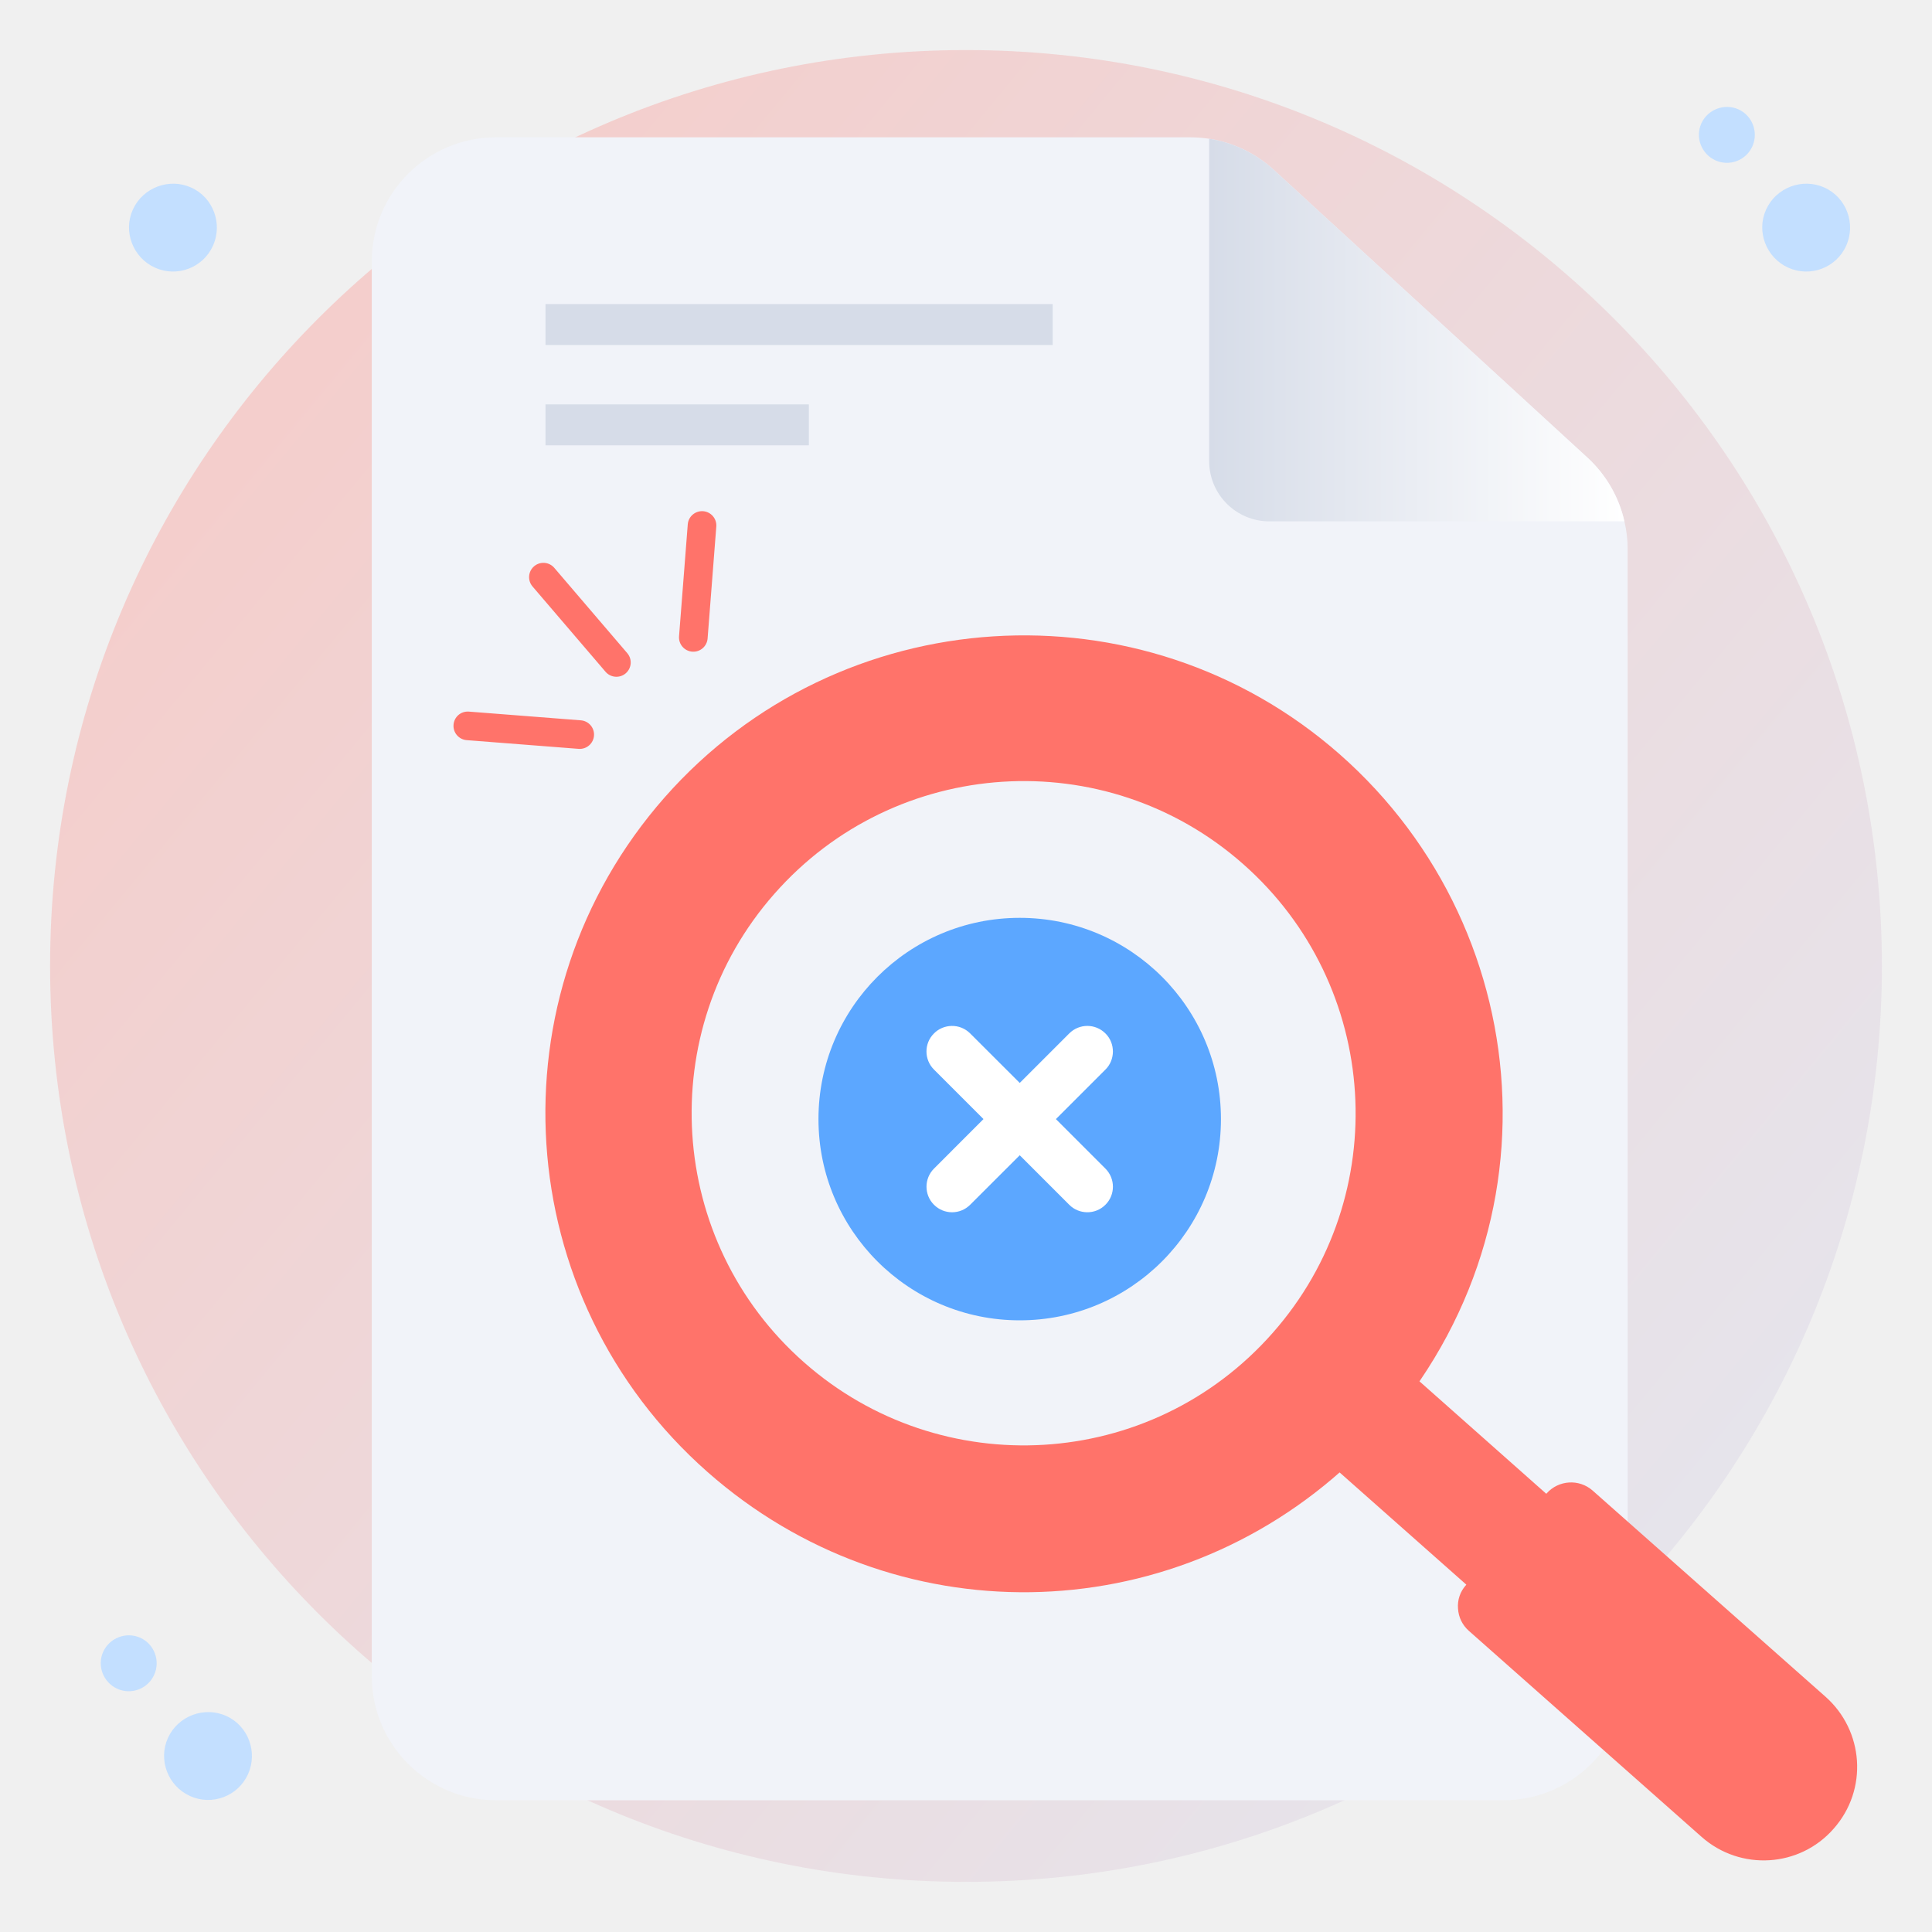
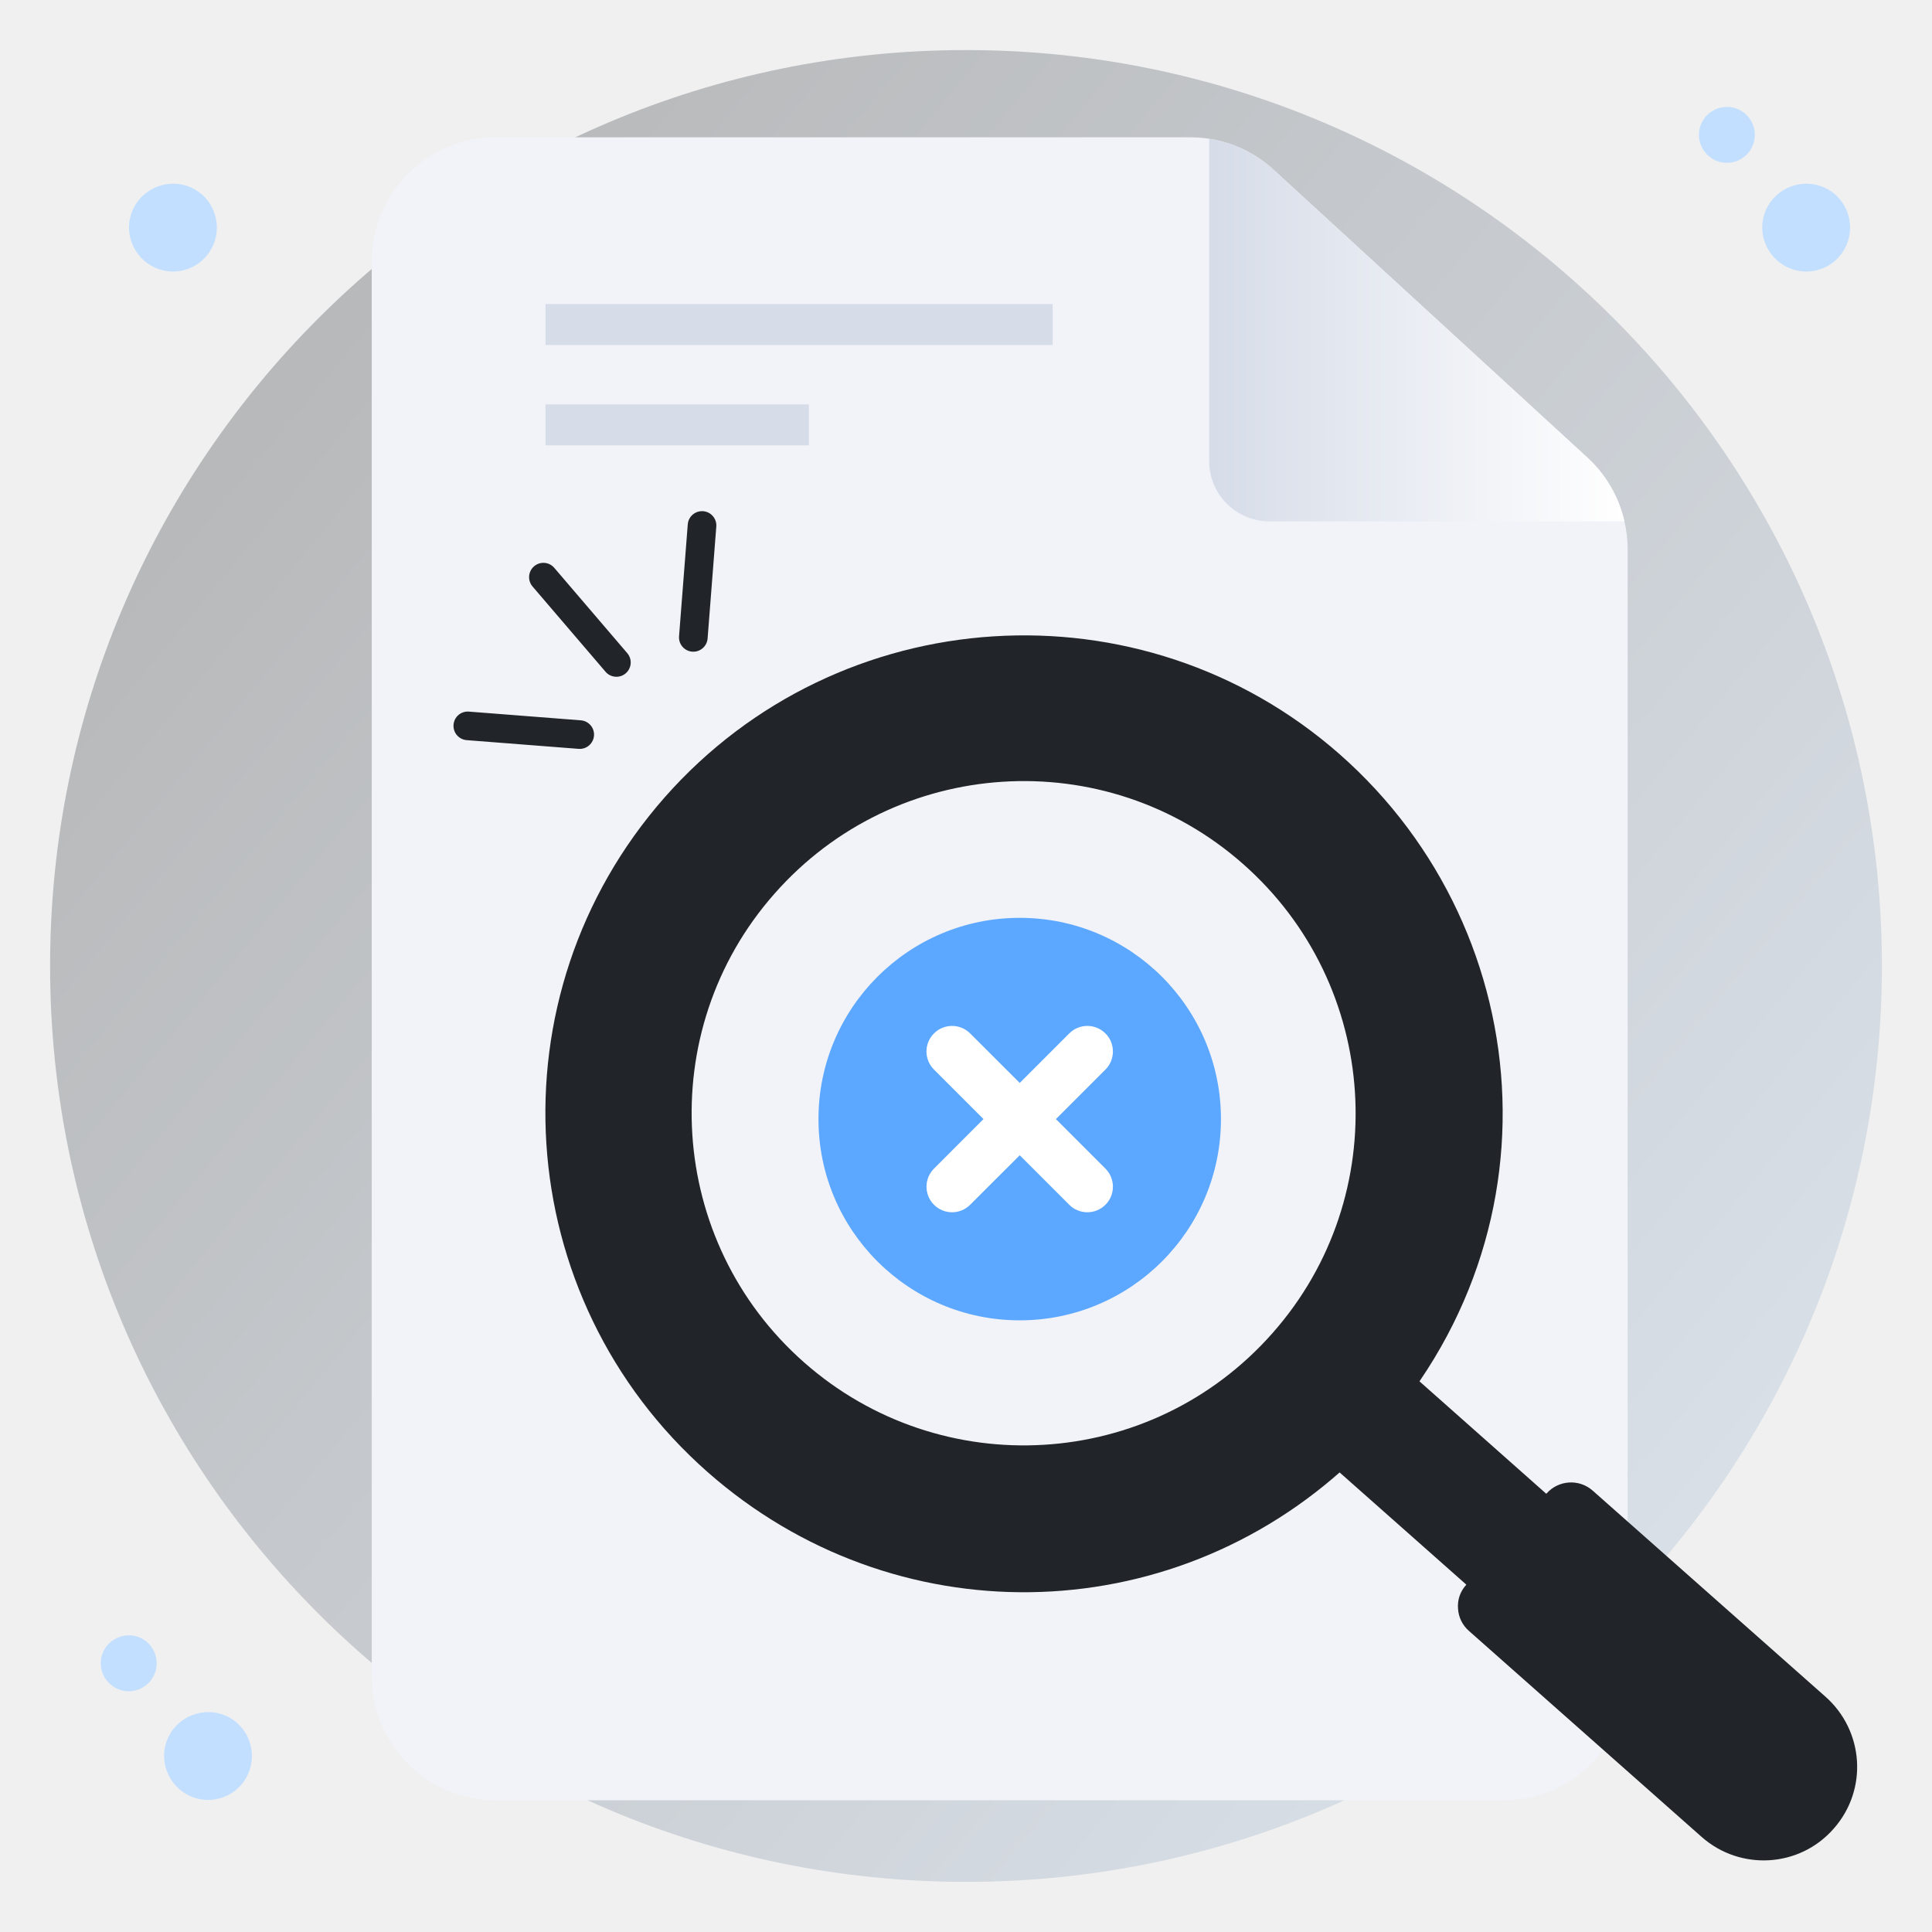
<svg xmlns="http://www.w3.org/2000/svg" width="135" height="135" viewBox="0 0 135 135" fill="none">
  <path d="M67.5 131.498C102.846 131.498 131.5 102.844 131.5 67.498C131.5 32.152 102.846 3.498 67.5 3.498C32.154 3.498 3.5 32.152 3.5 67.498C3.5 102.844 32.154 131.498 67.5 131.498Z" fill="url(#paint0_linear_9_14024)" fill-opacity="0.28" />
  <path d="M123.407 14.643C122.709 16.182 123.413 18.005 124.952 18.702C126.491 19.399 128.305 18.716 129.002 17.177C129.699 15.638 129.025 13.804 127.486 13.107C125.947 12.409 124.104 13.104 123.407 14.643ZM9.284 14.643C8.587 16.182 9.29 18.005 10.829 18.702C12.369 19.399 14.182 18.716 14.879 17.177C15.576 15.638 14.903 13.804 13.364 13.107C11.824 12.409 9.981 13.104 9.284 14.643ZM118.884 8.621C118.44 9.601 118.888 10.761 119.867 11.205C120.847 11.648 122.001 11.214 122.445 10.234C122.888 9.255 122.46 8.087 121.48 7.644C120.501 7.2 119.327 7.642 118.884 8.621ZM11.734 121.441C11.037 122.98 11.74 124.803 13.279 125.5C14.819 126.197 16.632 125.515 17.329 123.975C18.026 122.436 17.353 120.602 15.813 119.905C14.274 119.208 12.431 119.902 11.734 121.441ZM7.211 115.42C6.767 116.4 7.215 117.56 8.194 118.003C9.174 118.447 10.328 118.012 10.772 117.033C11.216 116.053 10.787 114.886 9.807 114.442C8.828 113.998 7.654 114.44 7.211 115.42Z" fill="#C3DFFF" />
  <path d="M113.733 38.372V117.106C113.733 121.909 109.847 125.794 105.045 125.794H34.664C29.862 125.794 25.977 121.909 25.977 117.106V18.283C25.977 13.48 29.862 9.595 34.664 9.595H83.158C83.612 9.595 84.057 9.631 84.492 9.695C86.172 9.958 87.751 10.712 89.022 11.883L110.919 31.972C112.226 33.171 113.125 34.732 113.506 36.43C113.66 37.065 113.733 37.71 113.733 38.372Z" fill="#F1F3F9" />
  <path d="M73.557 21.247H38.117V24.109H73.557V21.247Z" fill="#D6DCE8" />
  <path d="M56.519 28.257H38.117V31.119H56.519V28.257Z" fill="#D6DCE8" />
  <path d="M113.506 36.43H88.698C86.376 36.43 84.492 34.547 84.492 32.224V9.695C86.172 9.958 87.751 10.712 89.022 11.883L110.919 31.972C112.226 33.171 113.125 34.732 113.506 36.43Z" fill="url(#paint1_linear_9_14024)" />
-   <path d="M128.131 127.778C125.75 130.503 121.608 130.745 118.906 128.359L102.648 113.966C102.184 113.558 101.917 113.01 101.88 112.403C101.831 111.787 102.033 111.207 102.442 110.753L102.461 110.729L91.992 101.458L92.866 100.662C95.237 98.48 96.604 96.442 97.591 95.107L108.049 104.38L108.068 104.356C108.903 103.414 110.34 103.325 111.281 104.15L127.55 118.552C130.238 120.927 130.551 125.038 128.131 127.778Z" fill="#FF736A" />
-   <path d="M93.609 52.703C79.779 40.542 58.628 41.894 46.444 55.716C34.232 69.594 35.614 90.673 49.444 102.862C62.413 114.291 81.688 114.028 94.331 102.231C109.495 87.725 107.811 65.198 93.609 52.703ZM56.19 95.201C46.587 86.748 45.65 72.054 54.105 62.462C62.557 52.847 77.236 51.882 86.853 60.365C96.484 68.848 97.394 83.538 88.941 93.126C80.4 102.832 65.722 103.61 56.19 95.201Z" fill="#FF736A" />
+   <path d="M128.131 127.778C125.75 130.503 121.608 130.745 118.906 128.359L102.648 113.966C102.184 113.558 101.917 113.01 101.88 112.403C101.831 111.787 102.033 111.207 102.442 110.753L102.461 110.729L91.992 101.458L92.866 100.662C95.237 98.48 96.604 96.442 97.591 95.107L108.049 104.38L108.068 104.356C108.903 103.414 110.34 103.325 111.281 104.15L127.55 118.552C130.238 120.927 130.551 125.038 128.131 127.778Z" fill="#212529" />
+   <path d="M93.609 52.703C79.779 40.542 58.628 41.894 46.444 55.716C34.232 69.594 35.614 90.673 49.444 102.862C62.413 114.291 81.688 114.028 94.331 102.231C109.495 87.725 107.811 65.198 93.609 52.703ZM56.19 95.201C46.587 86.748 45.65 72.054 54.105 62.462C62.557 52.847 77.236 51.882 86.853 60.365C96.484 68.848 97.394 83.538 88.941 93.126C80.4 102.832 65.722 103.61 56.19 95.201Z" fill="#212529" />
  <path d="M71.253 92.259C79.02 92.259 85.315 85.963 85.315 78.197C85.315 70.431 79.02 64.135 71.253 64.135C63.487 64.135 57.191 70.431 57.191 78.197C57.191 85.963 63.487 92.259 71.253 92.259Z" fill="#5CA7FF" />
  <path d="M77.242 84.184C76.517 84.909 75.373 84.854 74.715 84.184L71.255 80.724L67.79 84.184C67.09 84.883 65.962 84.883 65.263 84.184C64.561 83.482 64.571 82.349 65.263 81.657L68.722 78.197L65.263 74.738C64.563 74.038 64.563 72.904 65.263 72.211C65.919 71.543 67.063 71.484 67.79 72.211L71.255 75.671L74.715 72.211C75.415 71.512 76.542 71.512 77.242 72.211C77.944 72.9 77.935 74.057 77.242 74.738L73.782 78.197L77.242 81.657C77.941 82.356 77.941 83.491 77.242 84.184Z" fill="white" />
-   <path d="M42.312 46.94L37.211 40.98C36.852 40.559 36.901 39.928 37.321 39.569C37.74 39.211 38.371 39.258 38.731 39.679L43.831 45.64C44.191 46.059 44.141 46.691 43.722 47.05C43.301 47.409 42.671 47.36 42.312 46.94ZM48.369 45.536C47.819 45.493 47.406 45.012 47.449 44.461L48.058 36.639C48.101 36.088 48.582 35.681 49.132 35.72C49.683 35.763 50.095 36.244 50.052 36.794L49.444 44.616C49.401 45.155 48.933 45.577 48.369 45.536ZM40.432 52.327L32.611 51.718C32.06 51.675 31.648 51.194 31.691 50.644C31.733 50.093 32.204 49.682 32.765 49.724L40.586 50.333C41.137 50.376 41.549 50.856 41.506 51.407C41.464 51.946 40.996 52.368 40.432 52.327Z" fill="#FF736A" />
+   <path d="M42.312 46.94L37.211 40.98C36.852 40.559 36.901 39.928 37.321 39.569C37.74 39.211 38.371 39.258 38.731 39.679L43.831 45.64C44.191 46.059 44.141 46.691 43.722 47.05C43.301 47.409 42.671 47.36 42.312 46.94ZM48.369 45.536C47.819 45.493 47.406 45.012 47.449 44.461L48.058 36.639C48.101 36.088 48.582 35.681 49.132 35.72C49.683 35.763 50.095 36.244 50.052 36.794L49.444 44.616C49.401 45.155 48.933 45.577 48.369 45.536ZM40.432 52.327L32.611 51.718C32.06 51.675 31.648 51.194 31.691 50.644C31.733 50.093 32.204 49.682 32.765 49.724L40.586 50.333C41.137 50.376 41.549 50.856 41.506 51.407C41.464 51.946 40.996 52.368 40.432 52.327Z" fill="#212529" />
  <defs>
    <linearGradient id="paint0_linear_9_14024" x1="33" y1="3" x2="163" y2="110.5" gradientUnits="userSpaceOnUse">
-       <stop stop-color="#FF736A" />
+       <stop stop-color="#212529" />
      <stop offset="1" stop-color="#BDDBFF" />
    </linearGradient>
    <linearGradient id="paint1_linear_9_14024" x1="84.492" y1="23.062" x2="113.506" y2="23.062" gradientUnits="userSpaceOnUse">
      <stop stop-color="#D6DCE8" />
      <stop offset="1" stop-color="white" />
    </linearGradient>
  </defs>
</svg>
